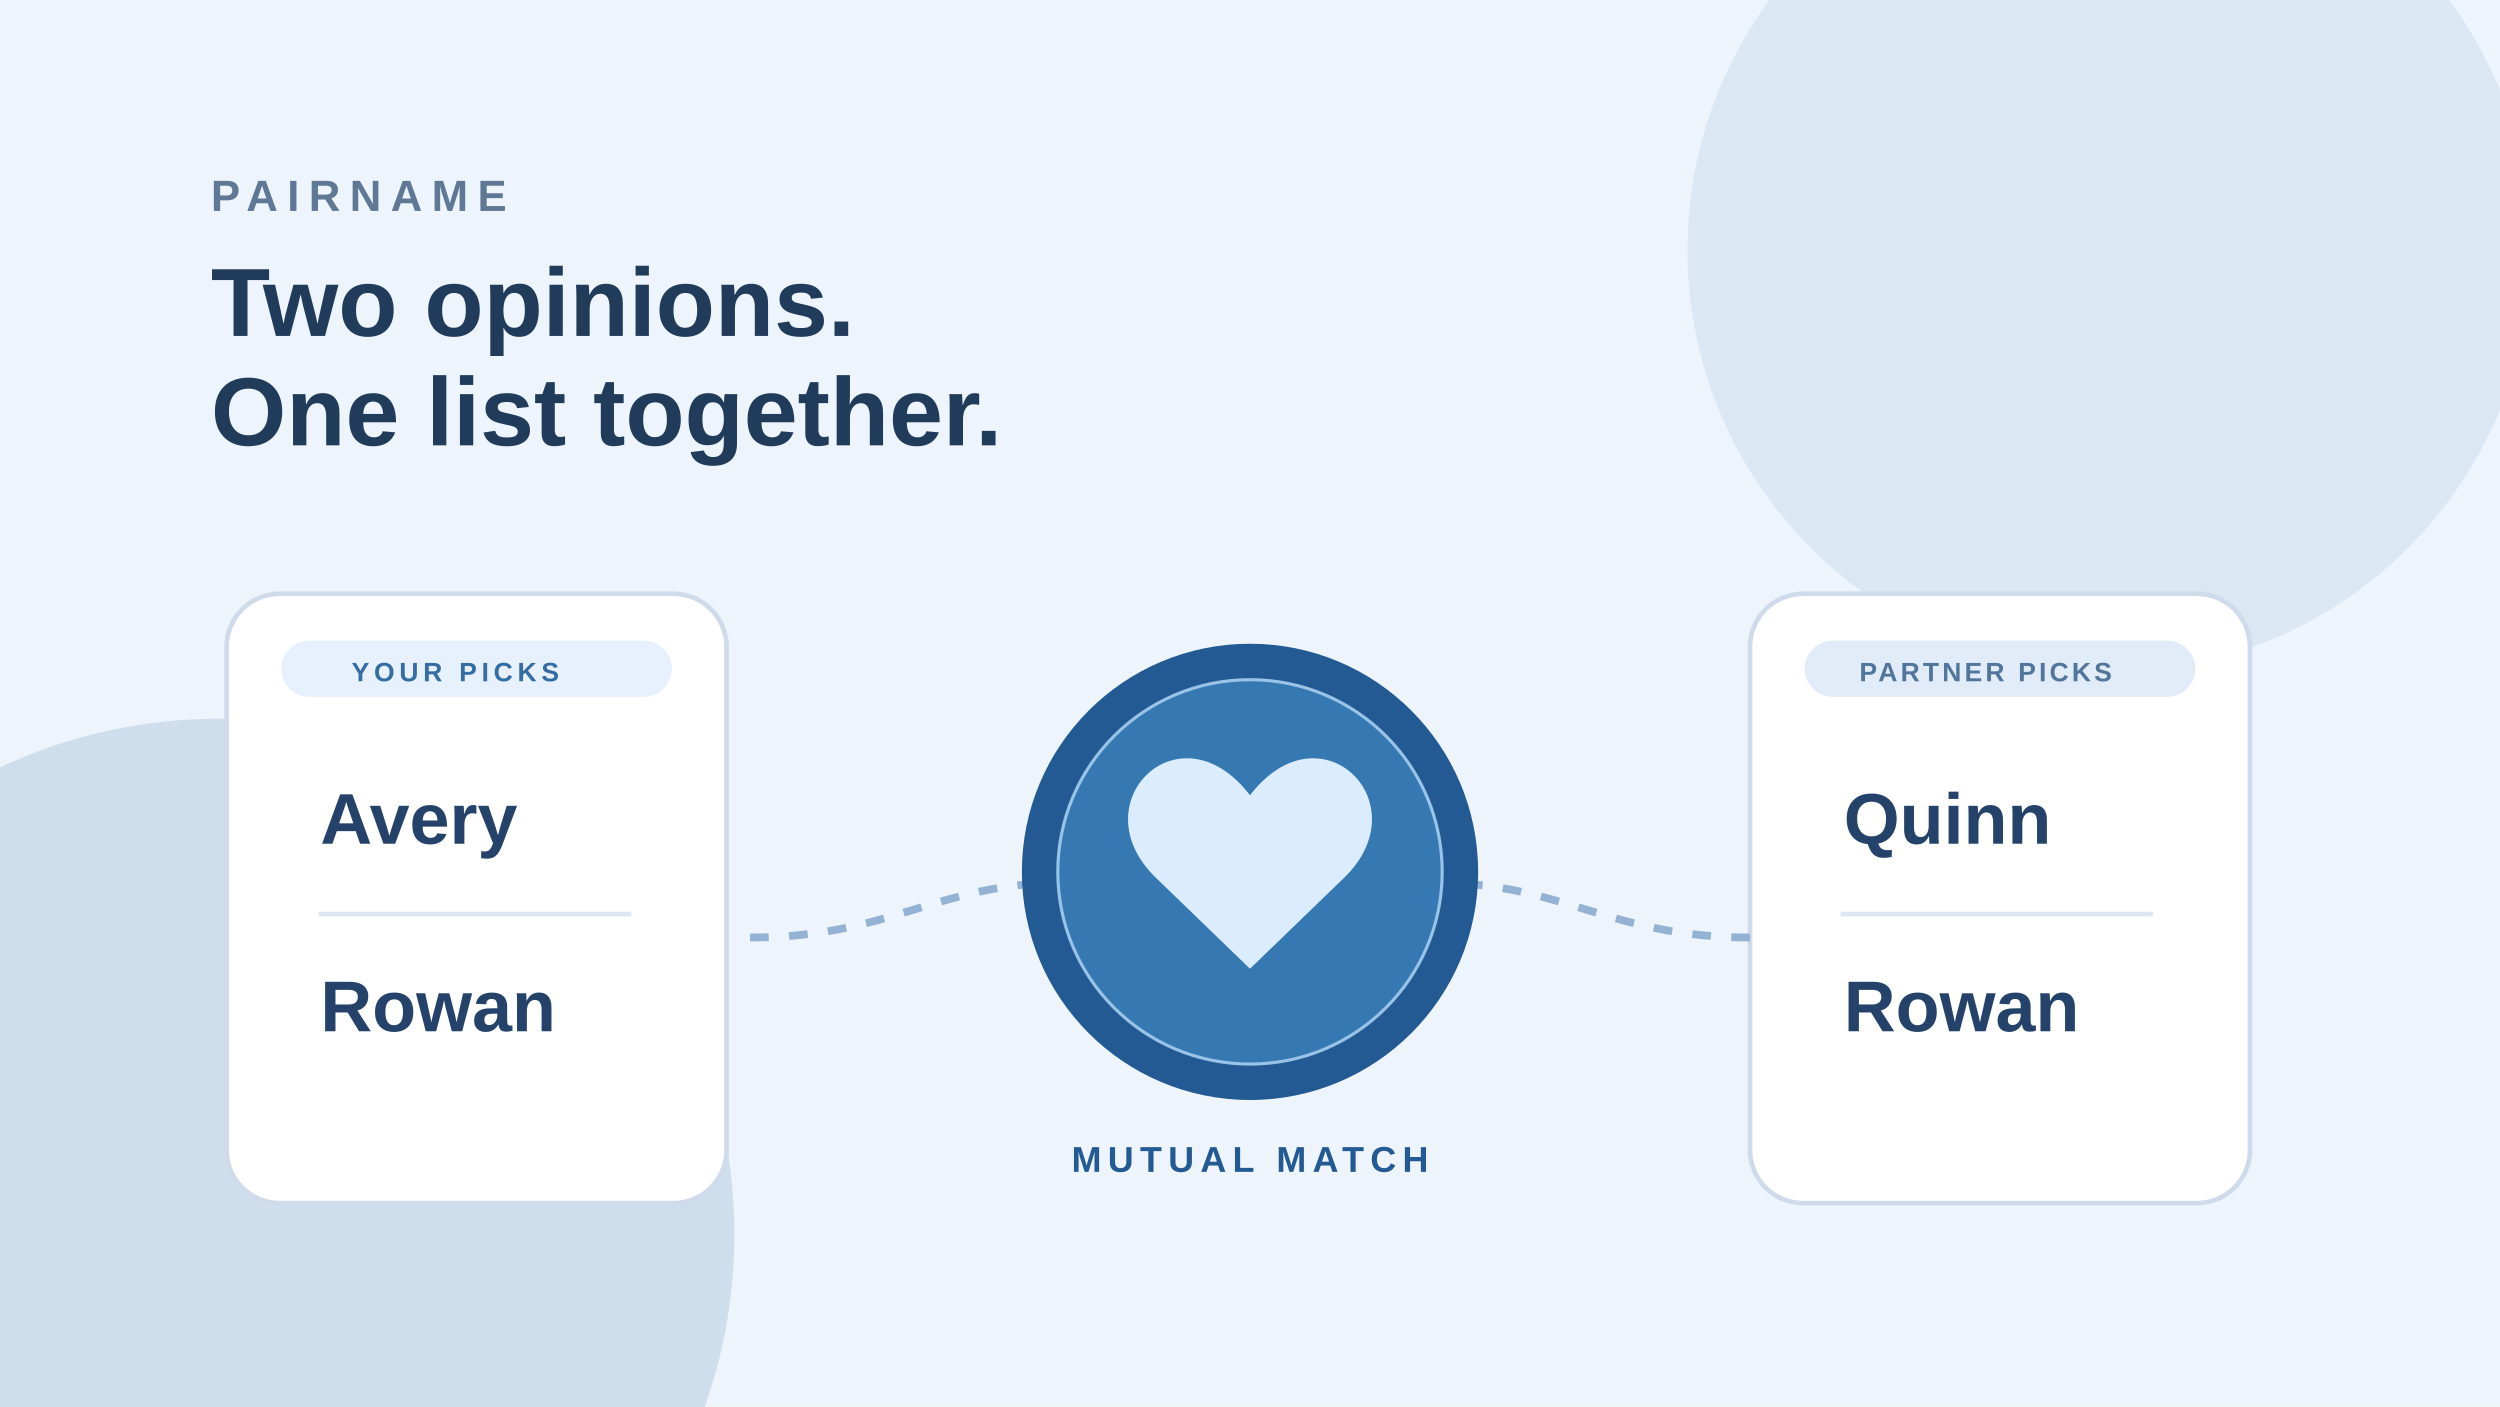
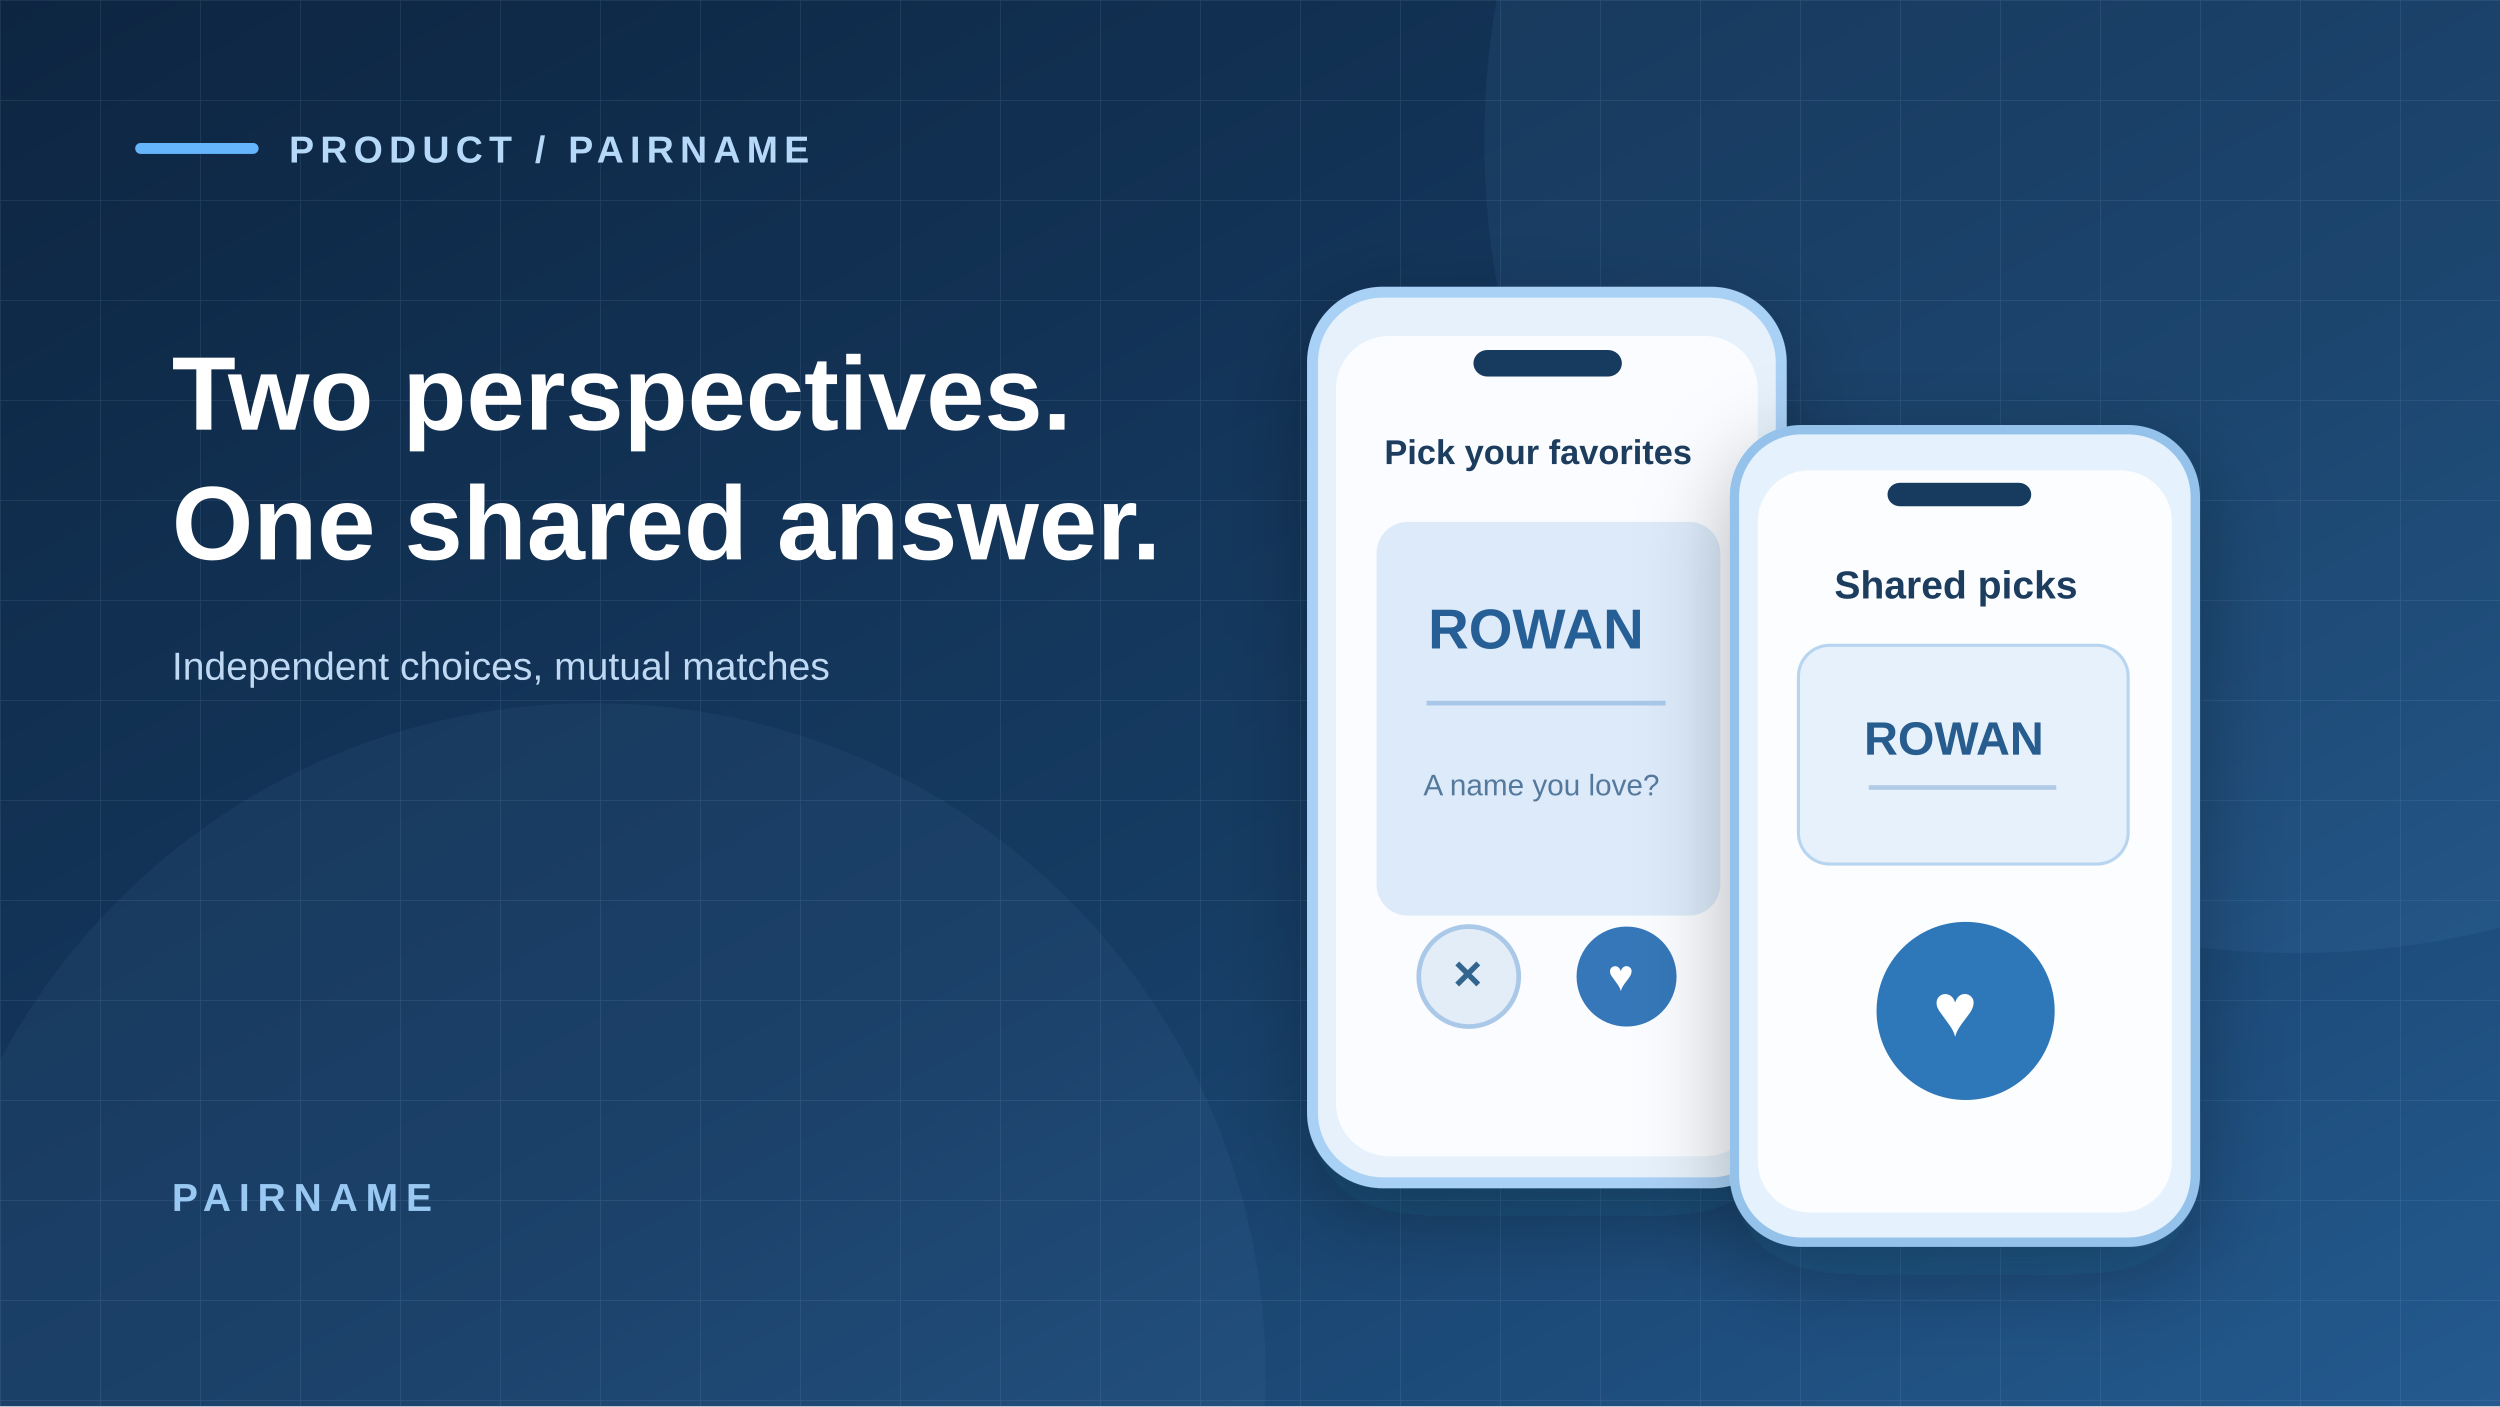
- <svg xmlns="http://www.w3.org/2000/svg" viewBox="0 0 1600 900" role="img" aria-labelledby="title desc">
-   <rect width="1600" height="900" fill="#edf4fb" />
-   <circle cx="1350" cy="160" r="270" fill="#dce7f4" />
-   <circle cx="140" cy="790" r="330" fill="#cfdeed" />
-   <text x="135" y="135" font-family="Arial,Helvetica,sans-serif" font-size="28" font-weight="700" fill="#5e7895" letter-spacing="6">PAIRNAME</text>
-   <text x="135" y="215" font-family="Arial,Helvetica,sans-serif" font-size="62" font-weight="650" fill="#213b5b">Two opinions.</text>
-   <text x="135" y="285" font-family="Arial,Helvetica,sans-serif" font-size="62" font-weight="650" fill="#213b5b">One list together.</text>
-   <rect x="145" y="380" width="320" height="390" rx="34" fill="#ffffff" stroke="#cfdaeb" stroke-width="3" />
-   <rect x="180" y="410" width="250" height="36" rx="18" fill="#e6f1fd" />
-   <text x="225" y="436" font-family="Arial,Helvetica,sans-serif" font-size="17" font-weight="700" fill="#346da4" letter-spacing="3">YOUR PICKS</text>
-   <text x="205" y="540" font-family="Arial,Helvetica,sans-serif" font-size="46" font-weight="600" fill="#25436a">Avery</text>
-   <path d="M204 585h200" stroke="#dce7f3" stroke-width="3" />
-   <text x="205" y="660" font-family="Arial,Helvetica,sans-serif" font-size="46" font-weight="600" fill="#25436a">Rowan</text>
-   <rect x="1120" y="380" width="320" height="390" rx="34" fill="#ffffff" stroke="#cfdaeb" stroke-width="3" />
-   <rect x="1155" y="410" width="250" height="36" rx="18" fill="#e1ecf8" />
-   <text x="1190" y="436" font-family="Arial,Helvetica,sans-serif" font-size="17" font-weight="700" fill="#51759b" letter-spacing="2">PARTNER PICKS</text>
-   <text x="1180" y="540" font-family="Arial,Helvetica,sans-serif" font-size="46" font-weight="600" fill="#25436a">Quinn</text>
-   <path d="M1178 585h200" stroke="#dce7f3" stroke-width="3" />
-   <text x="1180" y="660" font-family="Arial,Helvetica,sans-serif" font-size="46" font-weight="600" fill="#25436a">Rowan</text>
-   <path d="M480 600C570 600 600 565 680 565" fill="none" stroke="#94b3d4" stroke-width="5" stroke-dasharray="12 13" />
-   <path d="M1120 600C1030 600 1000 565 920 565" fill="none" stroke="#94b3d4" stroke-width="5" stroke-dasharray="12 13" />
-   <circle cx="800" cy="558" r="146" fill="#245a94" />
-   <circle cx="800" cy="558" r="123" fill="#3578b2" stroke="#9ac4e7" stroke-width="2" />
-   <path d="M800 620l-60-58c-50-48 15-112 60-53 45-59 110 5 60 53z" fill="#dcecff" />
-   <text x="800" y="750" font-family="Arial,Helvetica,sans-serif" font-size="23" font-weight="700" fill="#245a94" text-anchor="middle" letter-spacing="4">MUTUAL MATCH</text>
+ <svg xmlns="http://www.w3.org/2000/svg" viewBox="0 0 1600 900" role="img" aria-label="PRODUCT  /  PAIRNAME">
+   <defs>
+     <linearGradient id="bg" x1="0" y1="0" x2="1" y2="1">
+       <stop stop-color="#0d2541" />
+       <stop offset=".58" stop-color="#163d65" />
+       <stop offset="1" stop-color="#245a8f" />
+     </linearGradient>
+     <linearGradient id="glass" x1="0" y1="0" x2="1" y2="1">
+       <stop stop-color="#ffffff" />
+       <stop offset="1" stop-color="#dbeafb" />
+     </linearGradient>
+     <pattern id="grid" width="64" height="64" patternUnits="userSpaceOnUse">
+       <path d="M64 0H0V64" fill="none" stroke="#a5c7eb" stroke-width="1" opacity=".13" />
+     </pattern>
+     <filter id="shadow" x="-30%" y="-30%" width="160%" height="160%">
+       <feDropShadow dx="0" dy="18" stdDeviation="28" flood-color="#061526" flood-opacity=".28" />
+     </filter>
+   </defs>
+   <rect width="1600" height="900" fill="url(#bg)" />
+   <rect width="1600" height="900" fill="url(#grid)" />
+   <circle cx="1470" cy="90" r="520" fill="#6daff0" opacity=".07" />
+   <circle cx="380" cy="880" r="430" fill="#8bc9ff" opacity=".05" />
+   <path d="M90 95h72" stroke="#64b5fb" stroke-width="7" stroke-linecap="round" />
+   <text x="185" y="104" fill="#b6d9f9" font-family="Arial,Helvetica,sans-serif" font-size="24" font-weight="700" letter-spacing="4">PRODUCT  /  PAIRNAME</text>
+   <text x="110" y="275" fill="#fff" font-family="Arial,Helvetica,sans-serif" font-size="67" font-weight="600">Two perspectives.</text>
+   <text x="110" y="358" fill="#fff" font-family="Arial,Helvetica,sans-serif" font-size="67" font-weight="600">One shared answer.</text>
+   <text x="110" y="435" fill="#bfd8f3" font-family="Arial,Helvetica,sans-serif" font-size="25" font-weight="400">Independent choices, mutual matches</text>
+   <g filter="url(#shadow)">
+     <rect x="840" y="187" width="300" height="570" rx="45" fill="#e6f1fb" stroke="#a9d0f5" stroke-width="7" />
+     <rect x="855" y="215" width="270" height="525" rx="34" fill="#fafcff" />
+     <rect x="943" y="224" width="95" height="17" rx="9" fill="#173b5f" />
+     <text x="886" y="297" fill="#1c3c5d" font-family="Arial,Helvetica,sans-serif" font-size="22" font-weight="700">Pick your favorites</text>
+     <rect x="881" y="334" width="220" height="252" rx="20" fill="#dceafa" />
+     <text x="914" y="415" fill="#265e95" font-family="Arial,Helvetica,sans-serif" font-size="36" font-weight="600">ROWAN</text>
+     <path d="M913 450h153" stroke="#a9c8e9" stroke-width="3" />
+     <text x="911" y="509" fill="#55799c" font-family="Arial,Helvetica,sans-serif" font-size="19" font-weight="500">A name you love?</text>
+     <circle cx="940" cy="625" r="32" fill="#e3edf7" stroke="#aac8e8" stroke-width="3" />
+     <circle cx="1041" cy="625" r="32" fill="#3477b8" />
+     <text x="930" y="634" fill="#33668f" font-family="Arial,Helvetica,sans-serif" font-size="32" font-weight="600">×</text>
+     <text x="1029" y="634" fill="#fff" font-family="Arial,Helvetica,sans-serif" font-size="28" font-weight="600">♥</text>
+   </g>
+   <g filter="url(#shadow)">
+     <rect x="1110" y="275" width="295" height="520" rx="43" fill="#e5f1fc" stroke="#95c2ea" stroke-width="6" />
+     <rect x="1125" y="301" width="265" height="475" rx="33" fill="#fbfdff" />
+     <rect x="1208" y="309" width="92" height="15" rx="8" fill="#173b5f" />
+     <text x="1174" y="383" fill="#1c3c5d" font-family="Arial,Helvetica,sans-serif" font-size="25" font-weight="700">Shared picks</text>
+     <rect x="1151" y="413" width="211" height="140" rx="20" fill="#e6f1fb" stroke="#b8d5f0" stroke-width="2" />
+     <text x="1193" y="483" fill="#275b8e" font-family="Arial,Helvetica,sans-serif" font-size="30" font-weight="700">ROWAN</text>
+     <path d="M1196 504h120" stroke="#b1cbe7" stroke-width="3" />
+     <circle cx="1258" cy="647" r="57" fill="#2e77b8" />
+     <text x="1237" y="663" fill="#ffffff" font-family="Arial,Helvetica,sans-serif" font-size="48" font-weight="700">♥</text>
+   </g>
+   <text x="110" y="775" fill="#99c8f2" font-family="Arial,Helvetica,sans-serif" font-size="25" font-weight="700" letter-spacing="5">PAIRNAME</text>
</svg>
